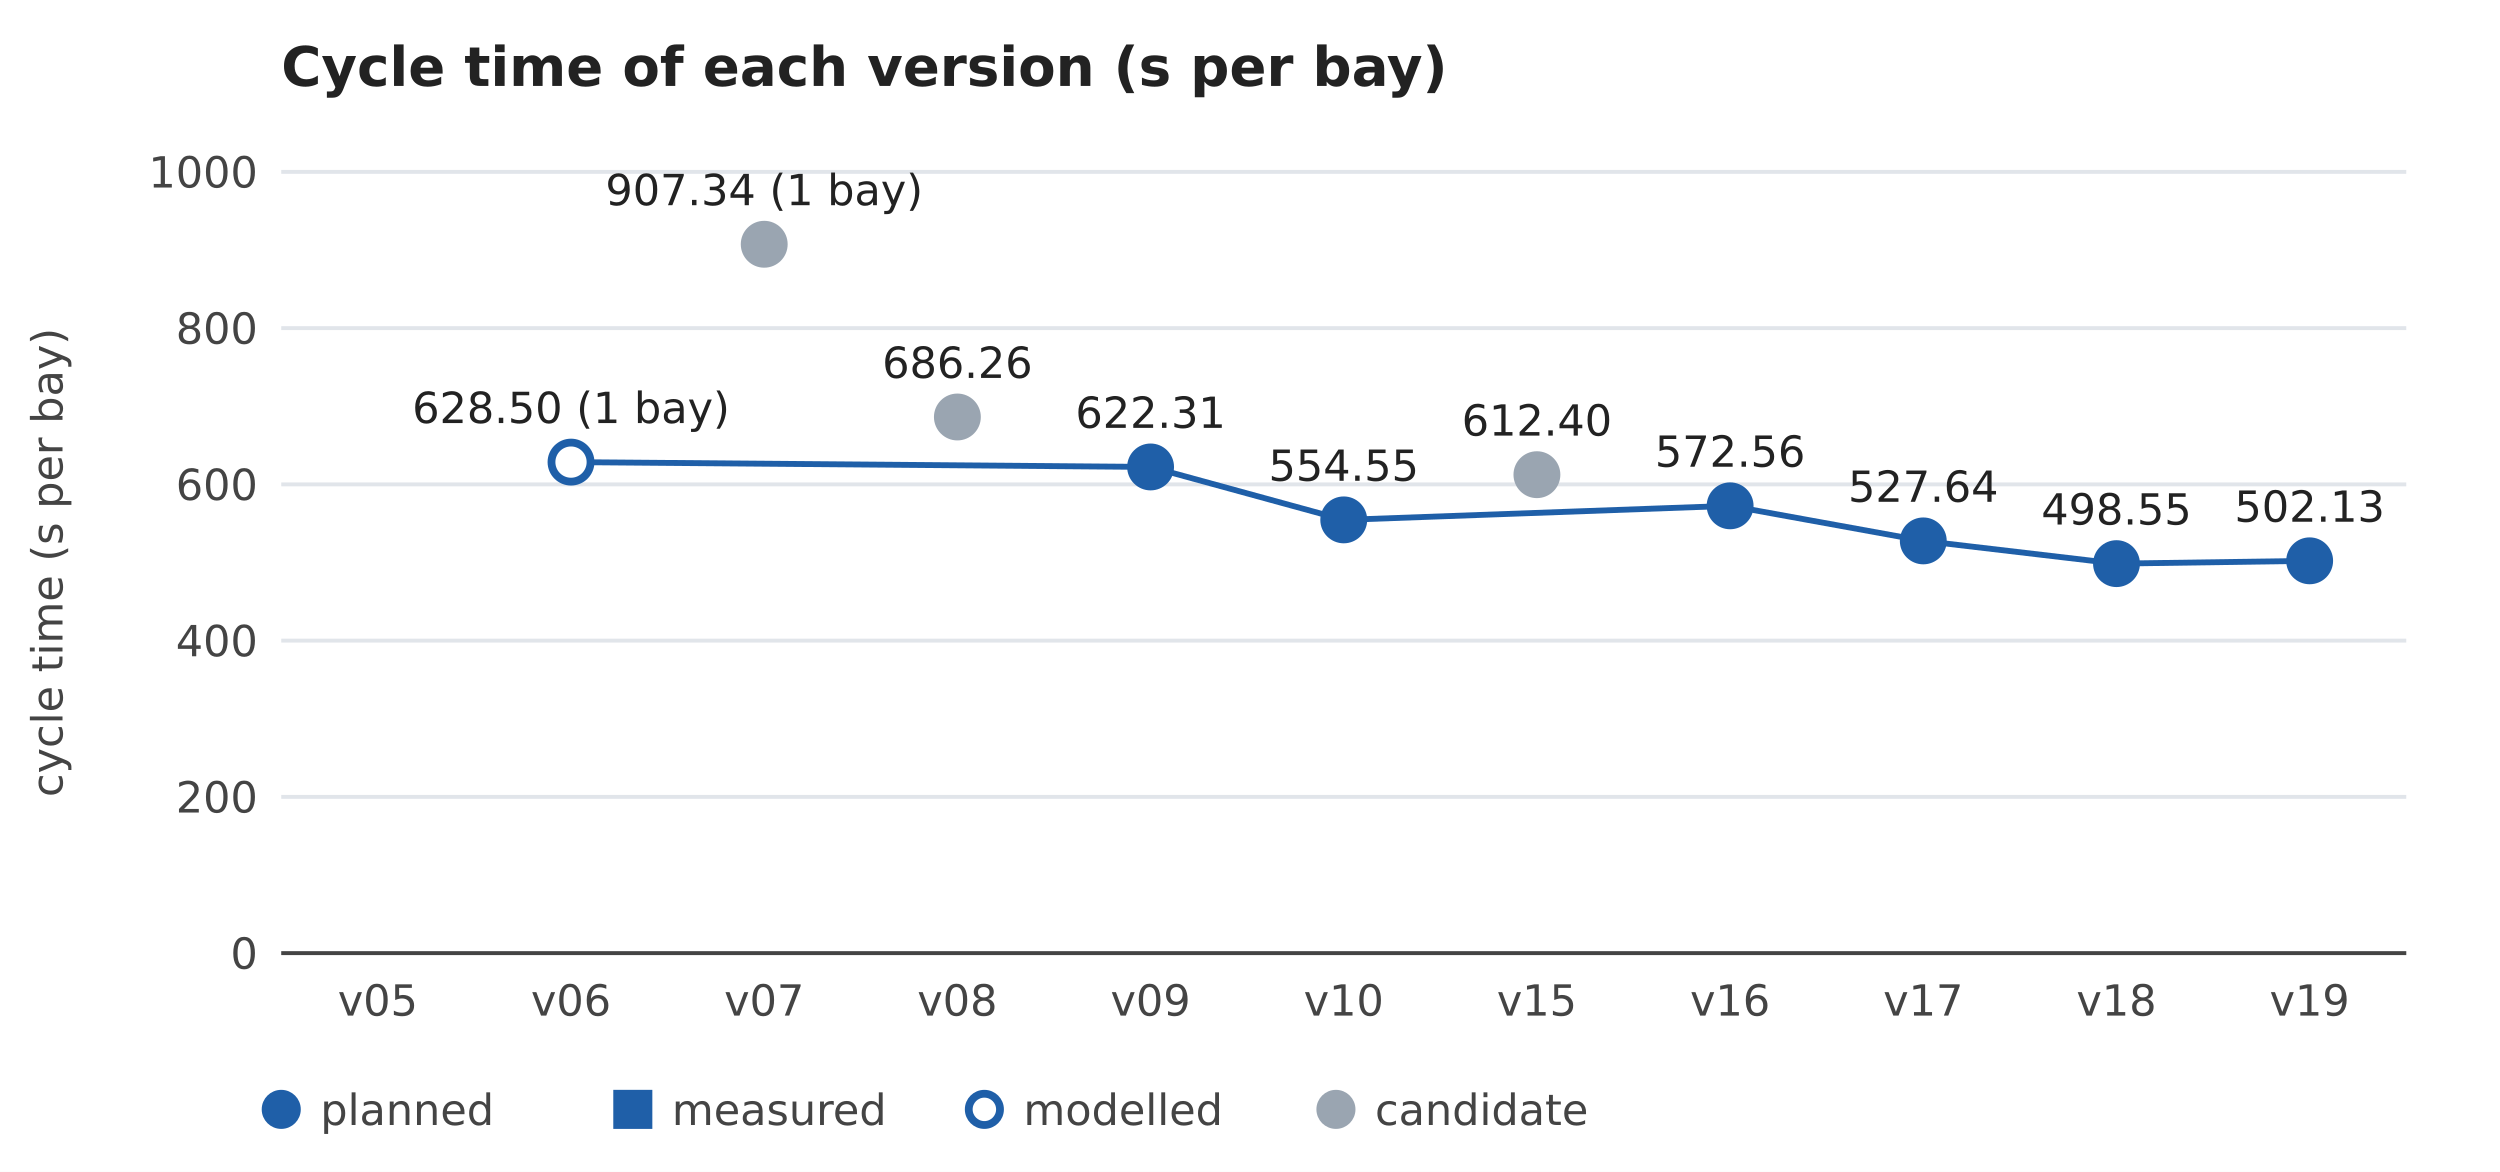
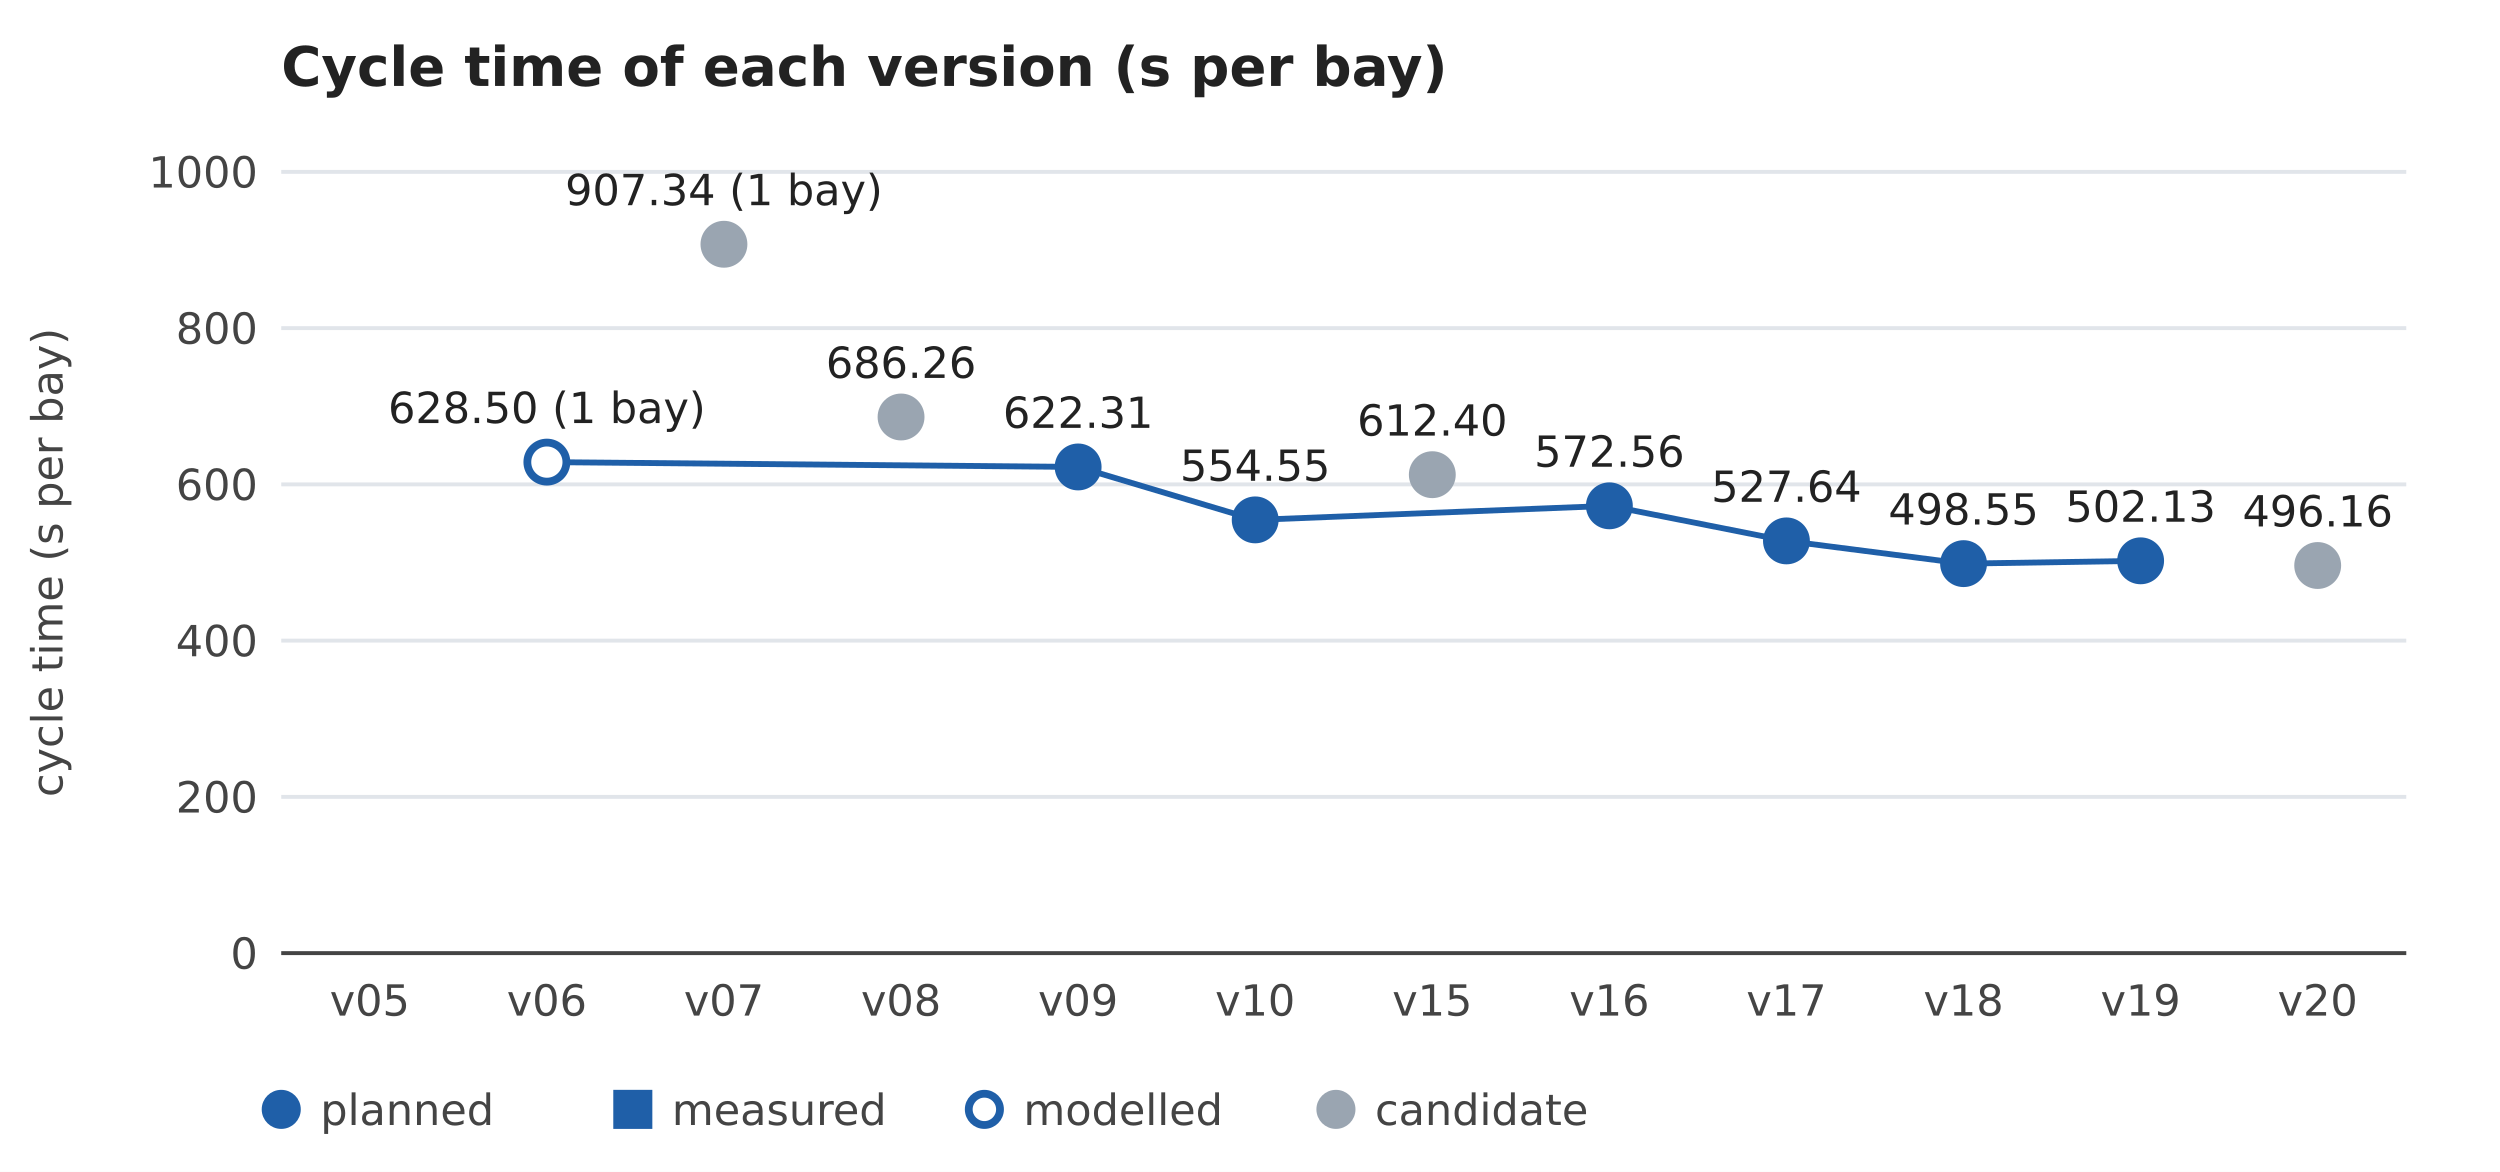
<svg xmlns="http://www.w3.org/2000/svg" width="640" height="300" viewBox="0 0 640 300" font-family="DejaVu Sans, Arial, sans-serif" font-size="11">
  <rect width="640" height="300" fill="#ffffff" />
  <text x="72" y="22" font-size="14" font-weight="bold" fill="#222222">Cycle time of each version (s per bay)</text>
  <line x1="72" y1="244.00" x2="616" y2="244.00" stroke="#e1e5ea" stroke-width="1" />
  <text x="66" y="248.00" text-anchor="end" fill="#444444">0</text>
  <line x1="72" y1="204.00" x2="616" y2="204.00" stroke="#e1e5ea" stroke-width="1" />
  <text x="66" y="208.00" text-anchor="end" fill="#444444">200</text>
  <line x1="72" y1="164.00" x2="616" y2="164.00" stroke="#e1e5ea" stroke-width="1" />
  <text x="66" y="168.00" text-anchor="end" fill="#444444">400</text>
  <line x1="72" y1="124.00" x2="616" y2="124.00" stroke="#e1e5ea" stroke-width="1" />
  <text x="66" y="128.00" text-anchor="end" fill="#444444">600</text>
  <line x1="72" y1="84.00" x2="616" y2="84.00" stroke="#e1e5ea" stroke-width="1" />
  <text x="66" y="88.00" text-anchor="end" fill="#444444">800</text>
  <line x1="72" y1="44.00" x2="616" y2="44.00" stroke="#e1e5ea" stroke-width="1" />
  <text x="66" y="48.00" text-anchor="end" fill="#444444">1000</text>
  <line x1="72" y1="244" x2="616" y2="244" stroke="#444444" />
  <text transform="translate(16 144.00) rotate(-90)" text-anchor="middle" fill="#444444">cycle time (s per bay)</text>
-   <text x="96.73" y="260" text-anchor="middle" fill="#444444">v05</text>
-   <text x="146.18" y="260" text-anchor="middle" fill="#444444">v06</text>
-   <text x="195.64" y="260" text-anchor="middle" fill="#444444">v07</text>
-   <text x="245.09" y="260" text-anchor="middle" fill="#444444">v08</text>
-   <text x="294.55" y="260" text-anchor="middle" fill="#444444">v09</text>
-   <text x="344.00" y="260" text-anchor="middle" fill="#444444">v10</text>
-   <text x="393.45" y="260" text-anchor="middle" fill="#444444">v15</text>
-   <text x="442.91" y="260" text-anchor="middle" fill="#444444">v16</text>
-   <text x="492.36" y="260" text-anchor="middle" fill="#444444">v17</text>
-   <text x="541.82" y="260" text-anchor="middle" fill="#444444">v18</text>
-   <text x="591.27" y="260" text-anchor="middle" fill="#444444">v19</text>
-   <polyline fill="none" stroke="#1f5fa8" stroke-width="1.5" points="146.18,118.30 294.55,119.54 344.00,133.09 442.91,129.49 492.36,138.47 541.82,144.29 591.27,143.57" />
-   <circle cx="146.18" cy="118.30" r="5" fill="#ffffff" stroke="#1f5fa8" stroke-width="2" />
-   <text x="146.18" y="108.30" text-anchor="middle" fill="#222222">628.50 (1 bay)</text>
-   <circle cx="195.64" cy="62.53" r="5" fill="#9aa5b1" stroke="#9aa5b1" stroke-width="2" />
-   <text x="195.64" y="52.53" text-anchor="middle" fill="#222222">907.34 (1 bay)</text>
-   <circle cx="245.09" cy="106.75" r="5" fill="#9aa5b1" stroke="#9aa5b1" stroke-width="2" />
-   <text x="245.09" y="96.75" text-anchor="middle" fill="#222222">686.26</text>
-   <circle cx="294.55" cy="119.54" r="5" fill="#1f5fa8" stroke="#1f5fa8" stroke-width="2" />
-   <text x="294.55" y="109.54" text-anchor="middle" fill="#222222">622.31</text>
-   <circle cx="344.00" cy="133.09" r="5" fill="#1f5fa8" stroke="#1f5fa8" stroke-width="2" />
-   <text x="344.00" y="123.09" text-anchor="middle" fill="#222222">554.55</text>
-   <circle cx="393.45" cy="121.52" r="5" fill="#9aa5b1" stroke="#9aa5b1" stroke-width="2" />
-   <text x="393.45" y="111.52" text-anchor="middle" fill="#222222">612.40</text>
-   <circle cx="442.91" cy="129.49" r="5" fill="#1f5fa8" stroke="#1f5fa8" stroke-width="2" />
-   <text x="442.91" y="119.49" text-anchor="middle" fill="#222222">572.56</text>
-   <circle cx="492.36" cy="138.47" r="5" fill="#1f5fa8" stroke="#1f5fa8" stroke-width="2" />
-   <text x="492.36" y="128.47" text-anchor="middle" fill="#222222">527.64</text>
-   <circle cx="541.82" cy="144.29" r="5" fill="#1f5fa8" stroke="#1f5fa8" stroke-width="2" />
-   <text x="541.82" y="134.29" text-anchor="middle" fill="#222222">498.55</text>
-   <circle cx="591.27" cy="143.57" r="5" fill="#1f5fa8" stroke="#1f5fa8" stroke-width="2" />
-   <text x="591.27" y="133.57" text-anchor="middle" fill="#222222">502.13</text>
+   <text x="94.67" y="260" text-anchor="middle" fill="#444444">v05</text>
+   <text x="140.00" y="260" text-anchor="middle" fill="#444444">v06</text>
+   <text x="185.33" y="260" text-anchor="middle" fill="#444444">v07</text>
+   <text x="230.67" y="260" text-anchor="middle" fill="#444444">v08</text>
+   <text x="276.00" y="260" text-anchor="middle" fill="#444444">v09</text>
+   <text x="321.33" y="260" text-anchor="middle" fill="#444444">v10</text>
+   <text x="366.67" y="260" text-anchor="middle" fill="#444444">v15</text>
+   <text x="412.00" y="260" text-anchor="middle" fill="#444444">v16</text>
+   <text x="457.33" y="260" text-anchor="middle" fill="#444444">v17</text>
+   <text x="502.67" y="260" text-anchor="middle" fill="#444444">v18</text>
+   <text x="548.00" y="260" text-anchor="middle" fill="#444444">v19</text>
+   <text x="593.33" y="260" text-anchor="middle" fill="#444444">v20</text>
+   <polyline fill="none" stroke="#1f5fa8" stroke-width="1.5" points="140.00,118.30 276.00,119.54 321.33,133.09 412.00,129.49 457.33,138.47 502.67,144.29 548.00,143.57" />
+   <circle cx="140.00" cy="118.30" r="5" fill="#ffffff" stroke="#1f5fa8" stroke-width="2" />
+   <text x="140.00" y="108.30" text-anchor="middle" fill="#222222">628.50 (1 bay)</text>
+   <circle cx="185.33" cy="62.53" r="5" fill="#9aa5b1" stroke="#9aa5b1" stroke-width="2" />
+   <text x="185.33" y="52.53" text-anchor="middle" fill="#222222">907.34 (1 bay)</text>
+   <circle cx="230.67" cy="106.75" r="5" fill="#9aa5b1" stroke="#9aa5b1" stroke-width="2" />
+   <text x="230.67" y="96.75" text-anchor="middle" fill="#222222">686.26</text>
+   <circle cx="276.00" cy="119.54" r="5" fill="#1f5fa8" stroke="#1f5fa8" stroke-width="2" />
+   <text x="276.00" y="109.54" text-anchor="middle" fill="#222222">622.31</text>
+   <circle cx="321.33" cy="133.09" r="5" fill="#1f5fa8" stroke="#1f5fa8" stroke-width="2" />
+   <text x="321.33" y="123.09" text-anchor="middle" fill="#222222">554.55</text>
+   <circle cx="366.67" cy="121.52" r="5" fill="#9aa5b1" stroke="#9aa5b1" stroke-width="2" />
+   <text x="366.67" y="111.52" text-anchor="middle" fill="#222222">612.40</text>
+   <circle cx="412.00" cy="129.49" r="5" fill="#1f5fa8" stroke="#1f5fa8" stroke-width="2" />
+   <text x="412.00" y="119.49" text-anchor="middle" fill="#222222">572.56</text>
+   <circle cx="457.33" cy="138.47" r="5" fill="#1f5fa8" stroke="#1f5fa8" stroke-width="2" />
+   <text x="457.33" y="128.47" text-anchor="middle" fill="#222222">527.64</text>
+   <circle cx="502.67" cy="144.29" r="5" fill="#1f5fa8" stroke="#1f5fa8" stroke-width="2" />
+   <text x="502.67" y="134.29" text-anchor="middle" fill="#222222">498.55</text>
+   <circle cx="548.00" cy="143.57" r="5" fill="#1f5fa8" stroke="#1f5fa8" stroke-width="2" />
+   <text x="548.00" y="133.57" text-anchor="middle" fill="#222222">502.13</text>
+   <circle cx="593.33" cy="144.77" r="5" fill="#9aa5b1" stroke="#9aa5b1" stroke-width="2" />
+   <text x="593.33" y="134.77" text-anchor="middle" fill="#222222">496.16</text>
  <circle cx="72" cy="284" r="4" fill="#1f5fa8" stroke="#1f5fa8" stroke-width="2" />
  <text x="82" y="288" fill="#444444">planned</text>
  <rect x="158" y="280" width="8" height="8" fill="#1f5fa8" stroke="#1f5fa8" stroke-width="2" />
  <text x="172" y="288" fill="#444444">measured</text>
  <circle cx="252" cy="284" r="4" fill="#ffffff" stroke="#1f5fa8" stroke-width="2" />
  <text x="262" y="288" fill="#444444">modelled</text>
  <circle cx="342" cy="284" r="4" fill="#9aa5b1" stroke="#9aa5b1" stroke-width="2" />
  <text x="352" y="288" fill="#444444">candidate</text>
</svg>
